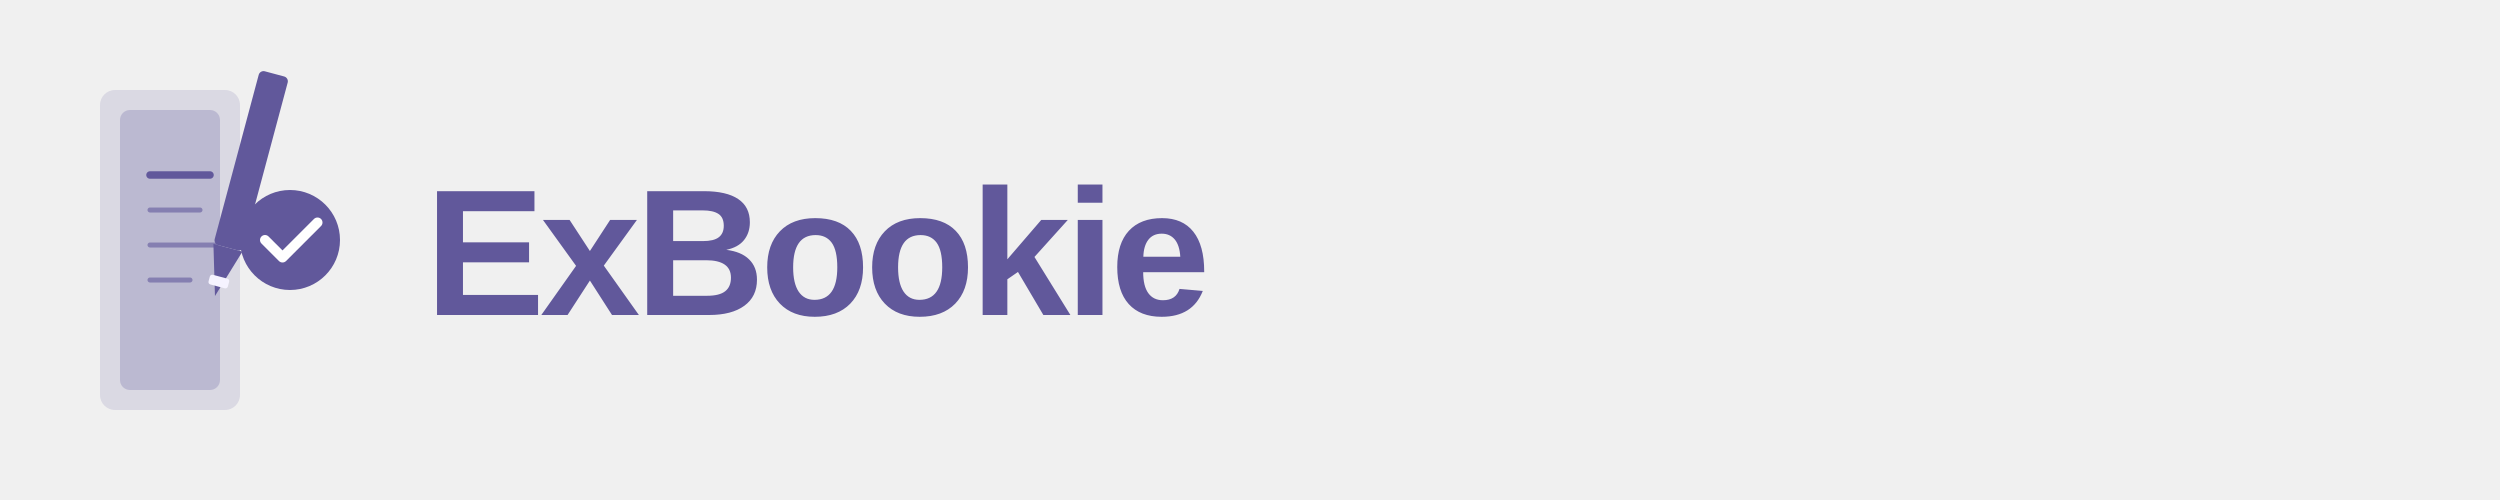
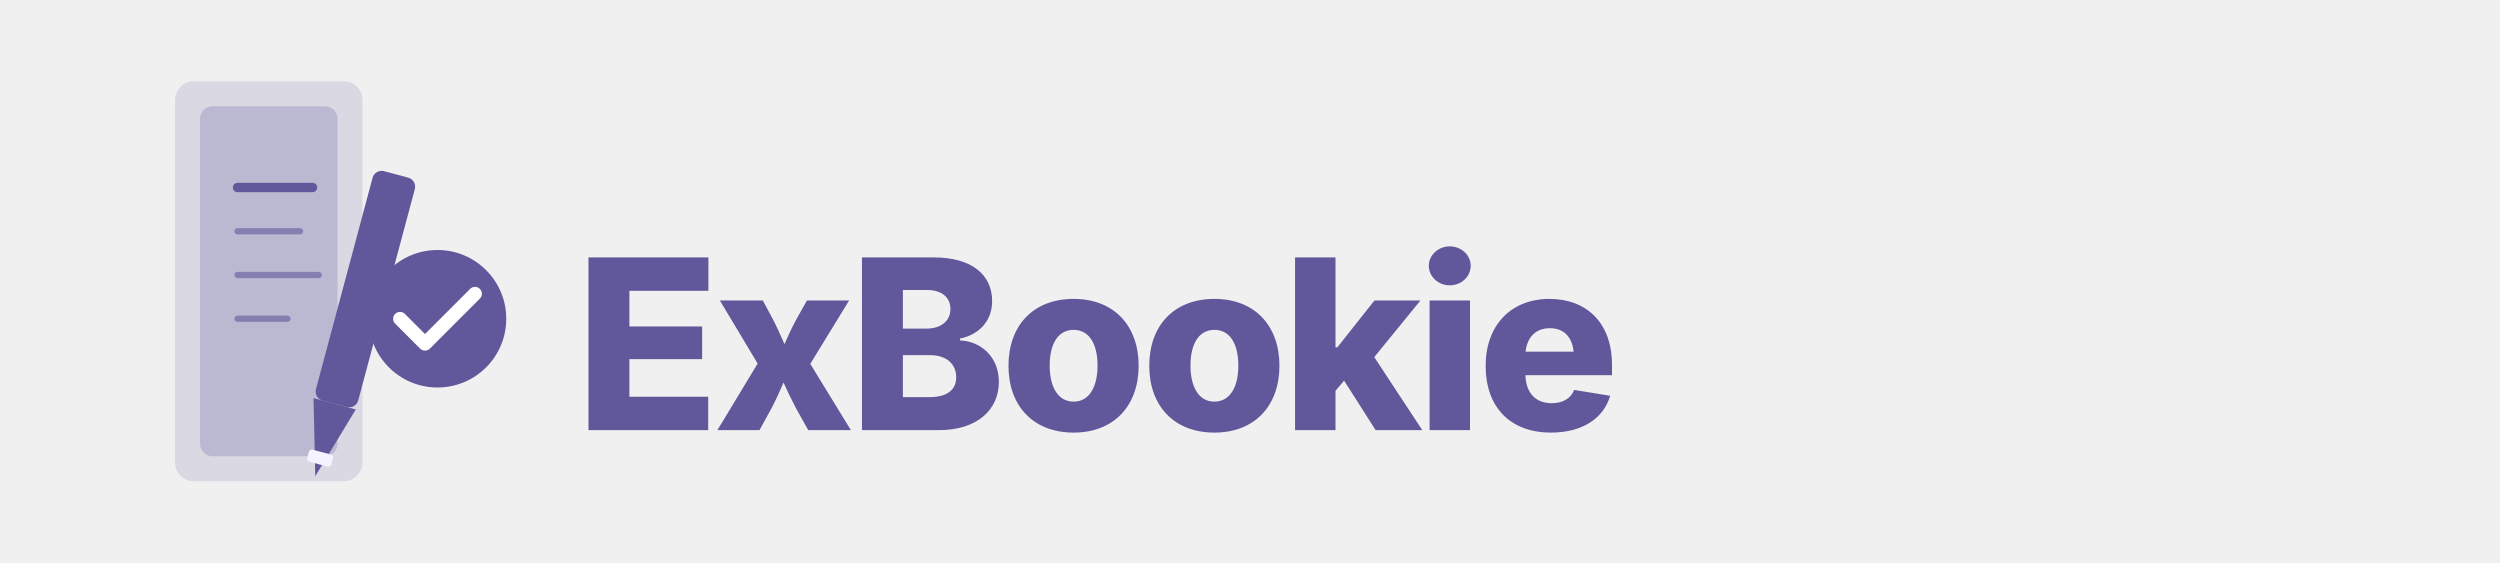
- <svg xmlns="http://www.w3.org/2000/svg" viewBox="0 0 500 100" fill="none">
-   <rect x="20" y="18" width="28" height="64" rx="3" fill="#61589B" opacity="0.15" />
-   <rect x="24" y="22" width="20" height="56" rx="2" fill="#61589B" opacity="0.25" />
-   <line x1="30" y1="35" x2="42" y2="35" stroke="#61589B" stroke-width="1.5" stroke-linecap="round" />
-   <line x1="30" y1="42" x2="40" y2="42" stroke="#61589B" stroke-width="1" stroke-linecap="round" opacity="0.6" />
-   <line x1="30" y1="49" x2="43" y2="49" stroke="#61589B" stroke-width="1" stroke-linecap="round" opacity="0.6" />
-   <line x1="30" y1="56" x2="38" y2="56" stroke="#61589B" stroke-width="1" stroke-linecap="round" opacity="0.6" />
-   <g transform="translate(52, 14) rotate(15)">
-     <rect x="0" y="0" width="6" height="36" rx="1" fill="#61589B" />
-     <polygon points="0,36 3,46 6,36" fill="#61589B" />
-     <rect x="1" y="42" width="4" height="2" rx="0.5" fill="#F5F3FF" />
+ <svg xmlns="http://www.w3.org/2000/svg" viewBox="0 0 400 90" fill="none">
+   <g transform="translate(0, 45)">
+     <g transform="translate(28, -32)">
+       <rect x="0" y="0" width="30" height="64" rx="3" fill="#61589B" opacity="0.15" />
+       <rect x="4" y="4" width="22" height="56" rx="2" fill="#61589B" opacity="0.25" />
+       <line x1="10" y1="17" x2="22" y2="17" stroke="#61589B" stroke-width="1.5" stroke-linecap="round" />
+       <line x1="10" y1="24" x2="20" y2="24" stroke="#61589B" stroke-width="1" stroke-linecap="round" opacity="0.6" />
+       <line x1="10" y1="31" x2="23" y2="31" stroke="#61589B" stroke-width="1" stroke-linecap="round" opacity="0.6" />
+       <line x1="10" y1="38" x2="18" y2="38" stroke="#61589B" stroke-width="1" stroke-linecap="round" opacity="0.6" />
+     </g>
+     <g transform="translate(60, -18) rotate(15)">
+       <rect x="0" y="0" width="7" height="38" rx="1.5" fill="#61589B" />
+       <polygon points="0,38 3.5,50 7,38" fill="#61589B" />
+       <rect x="1.5" y="46" width="4" height="2" rx="0.5" fill="#F5F3FF" />
+     </g>
+     <circle cx="70" cy="6" r="11" fill="#61589B" />
+     <path d="M64 6l4 4 8-8" stroke="#fff" stroke-width="2.2" stroke-linecap="round" stroke-linejoin="round" />
+     <text x="92" y="10" font-family="system-ui, -apple-system, sans-serif" font-size="38" font-weight="800" fill="#61589B" letter-spacing="-1" dominant-baseline="central">ExBookie</text>
  </g>
-   <circle cx="58" cy="48" r="10" fill="#61589B" />
-   <path d="M53 48l3.5 3.5 7-7" stroke="#fff" stroke-width="2" stroke-linecap="round" stroke-linejoin="round" />
-   <text x="85" y="63" font-family="'Helvetica Neue', Arial, sans-serif" font-size="36" font-weight="800" fill="#61589B" letter-spacing="-1">ExBookie</text>
</svg>
